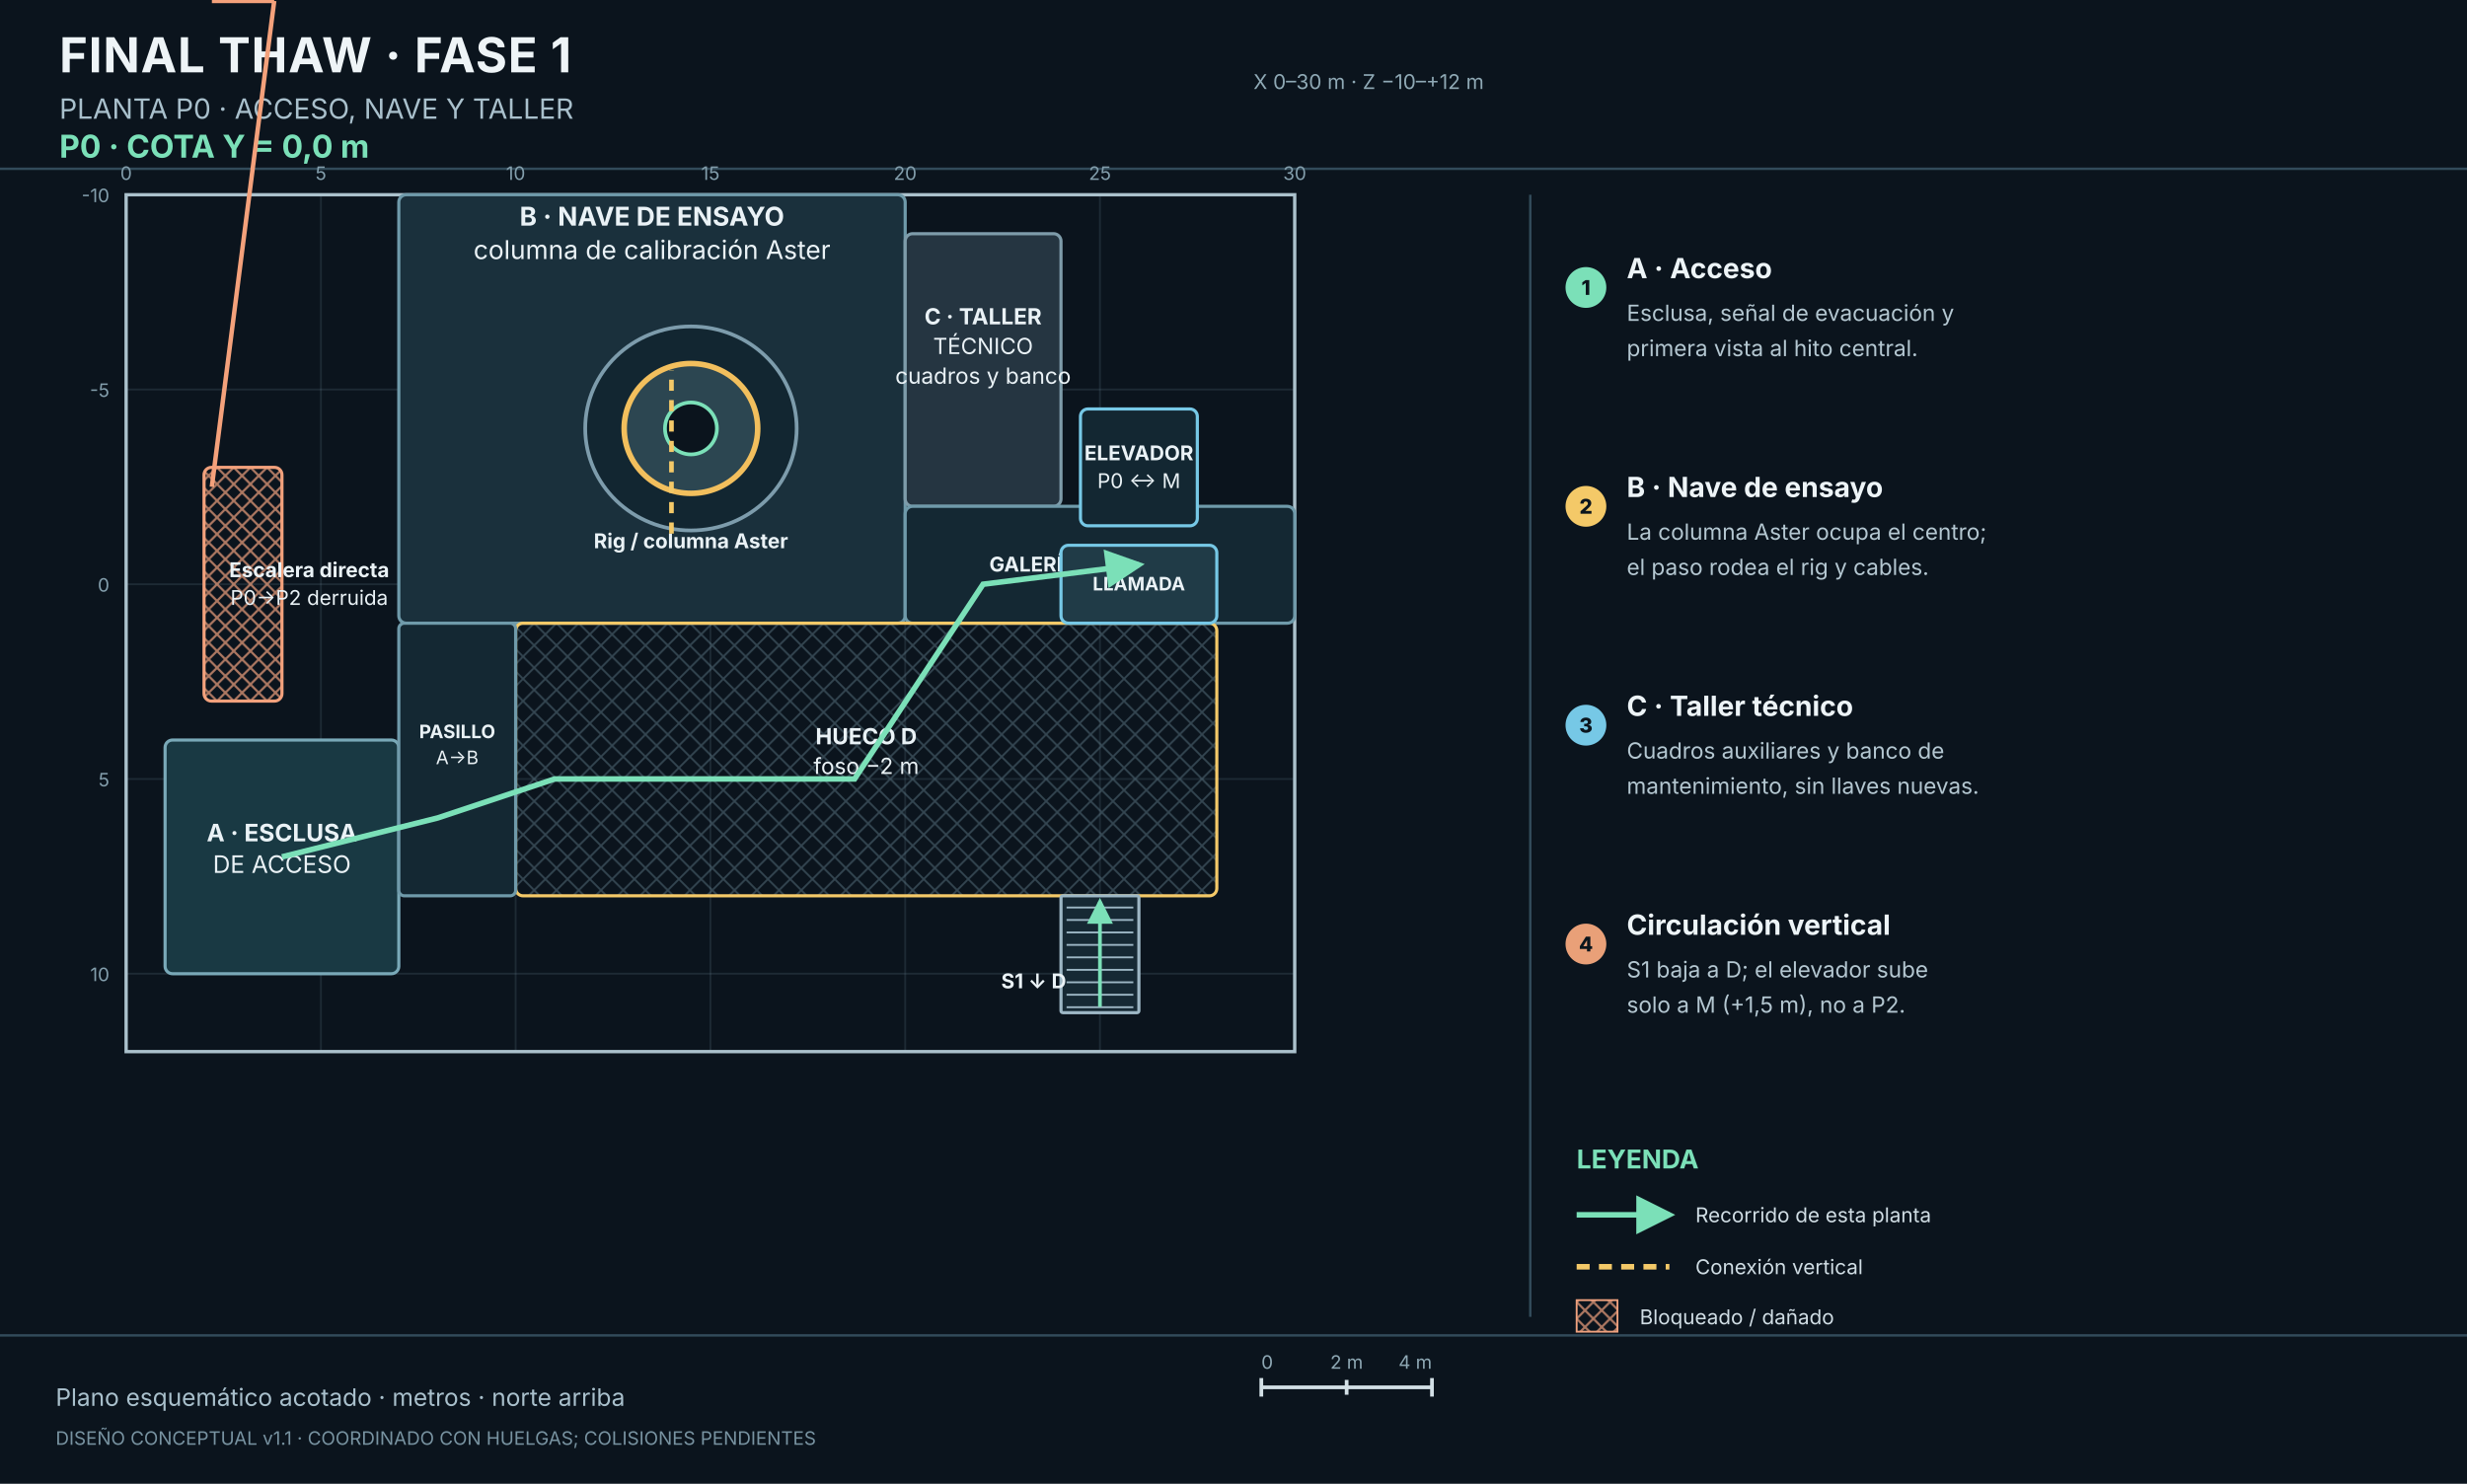
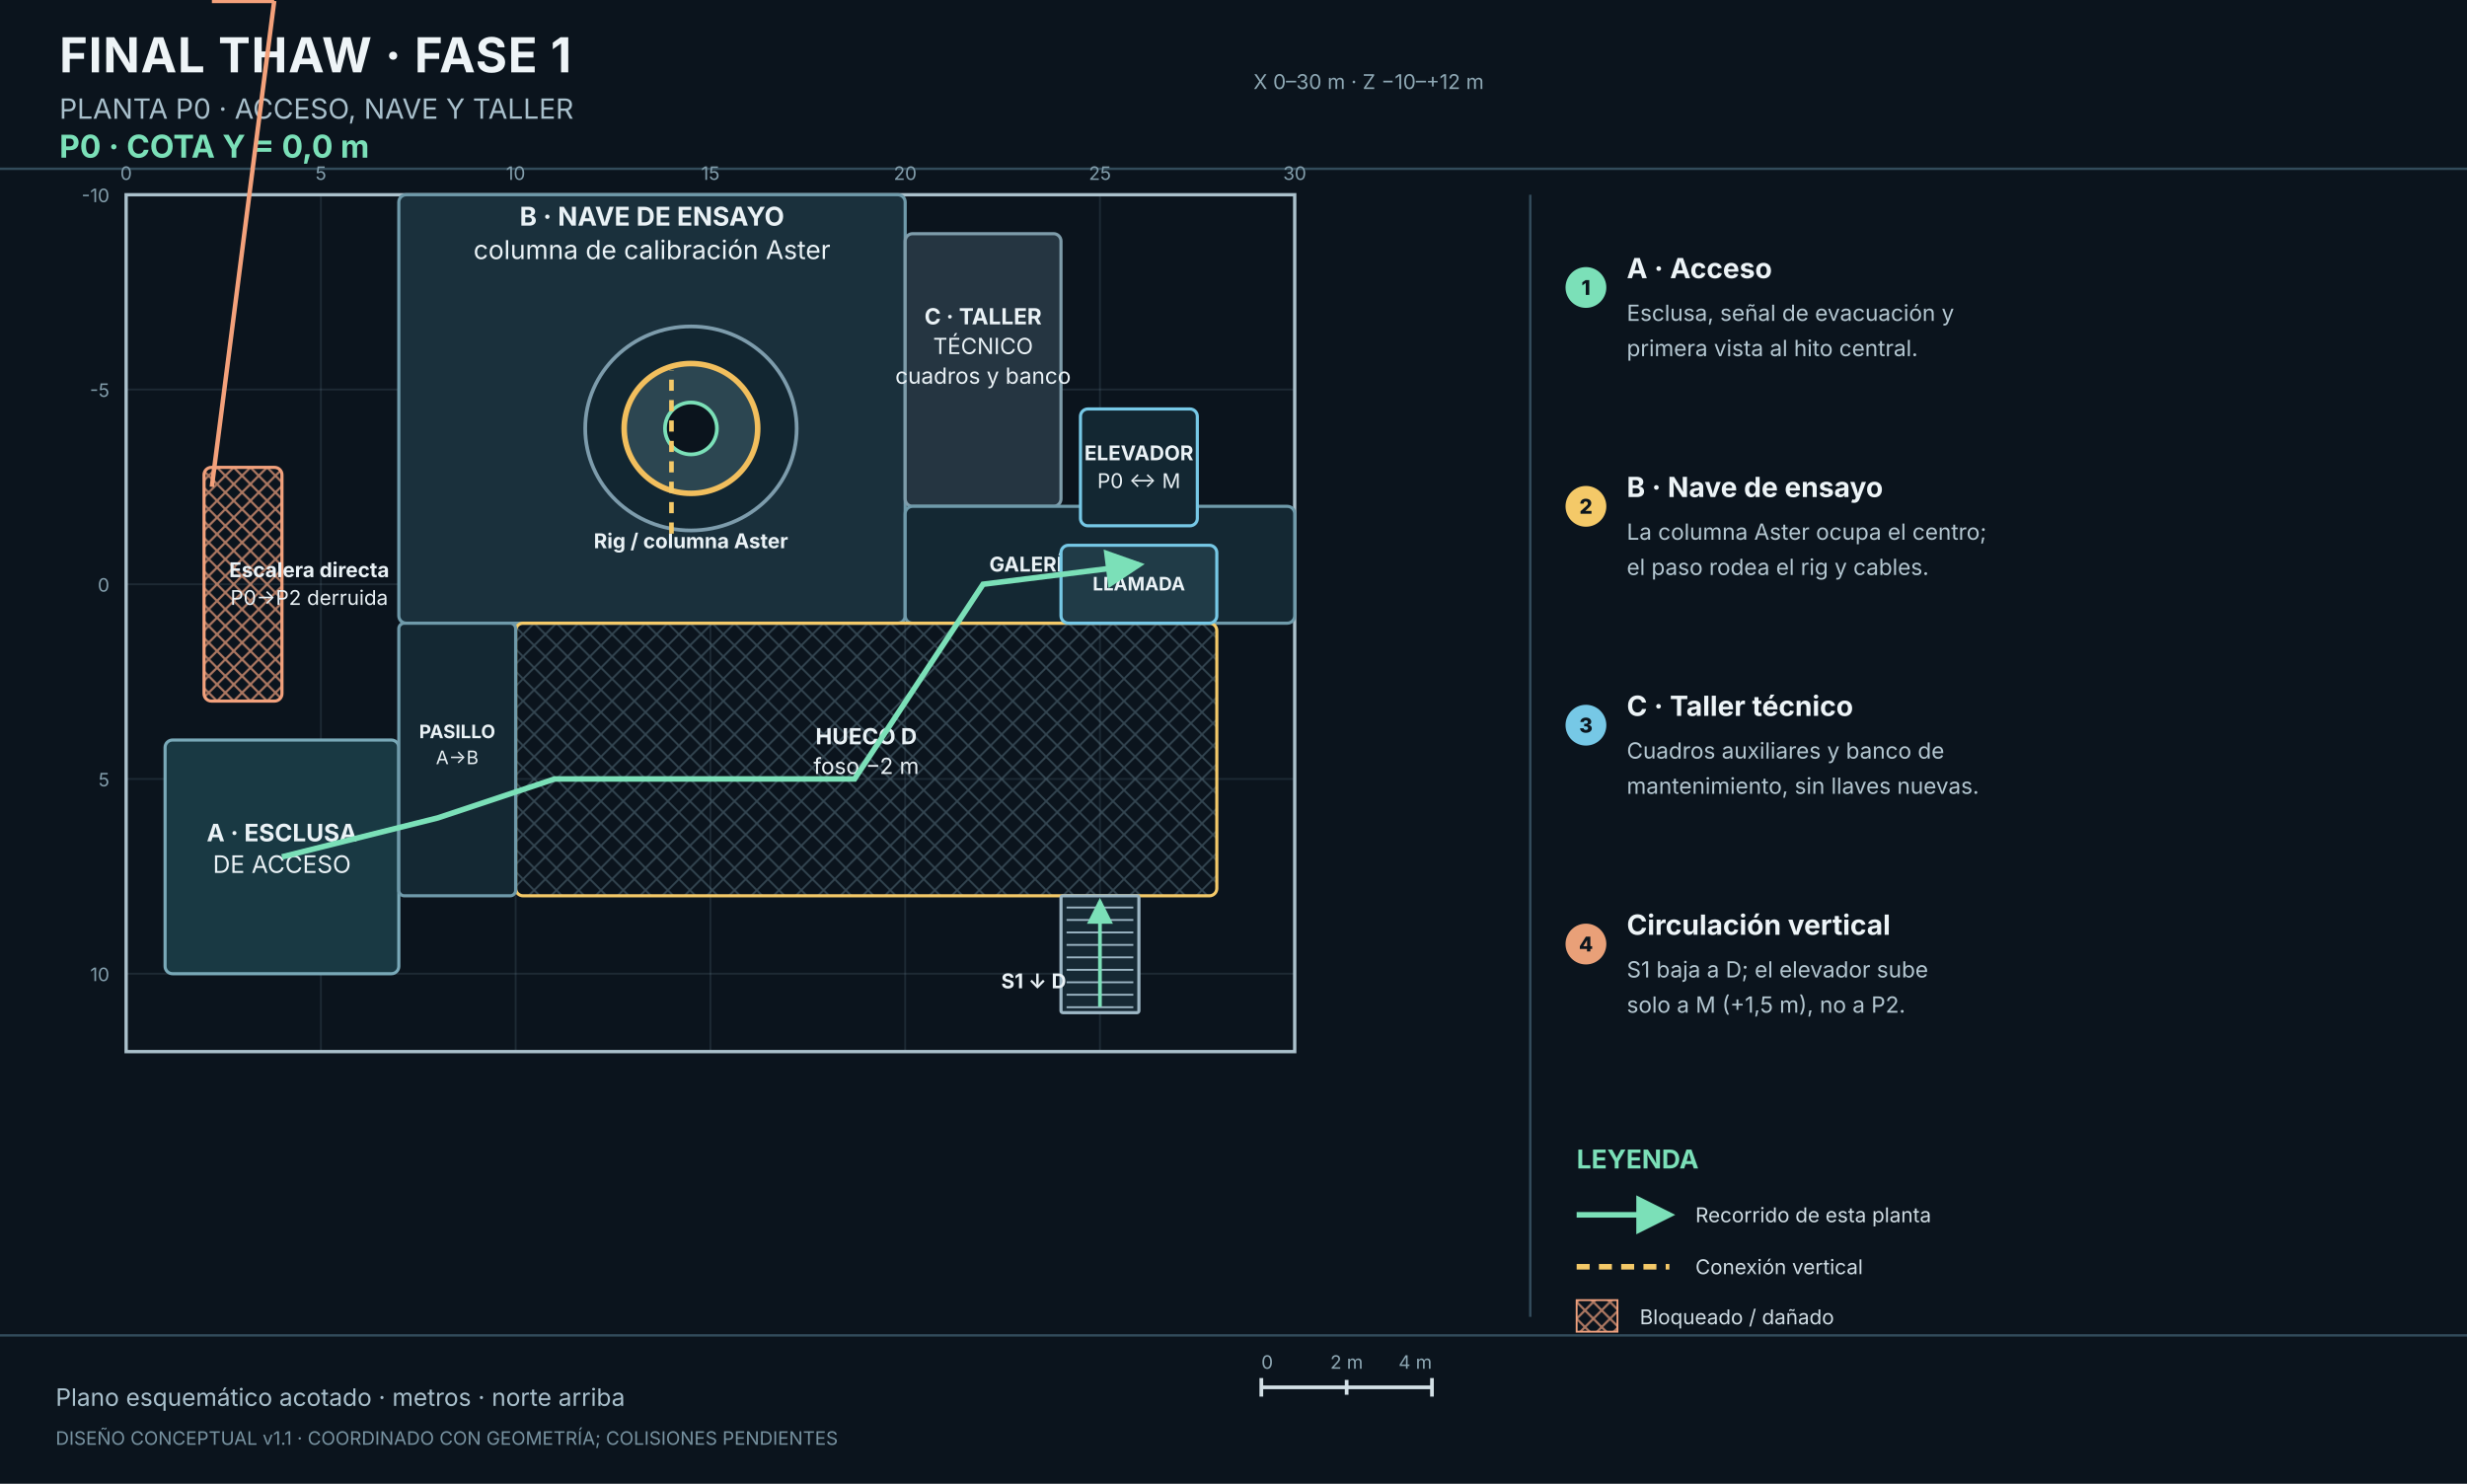
<svg xmlns="http://www.w3.org/2000/svg" viewBox="0 0 1330 800" role="img" aria-label="PLANTA P0 · ACCESO, NAVE Y TALLER">
  <defs>
    <marker id="arrow" viewBox="0 0 10 10" refX="8.5" refY="5" markerWidth="7" markerHeight="7" orient="auto">
      <path d="M0,0 L10,5 L0,10 z" fill="#7be0b8" />
    </marker>
    <marker id="vertical" viewBox="0 0 10 10" refX="8.5" refY="5" markerWidth="7" markerHeight="7" orient="auto">
      <path d="M0,0 L10,5 L0,10 z" fill="#f4c968" />
    </marker>
    <pattern id="blocked" width="9" height="9" patternUnits="userSpaceOnUse">
      <path d="M0,0L9,9M9,0L0,9" stroke="#efa17e" stroke-width="1.2" opacity=".7" />
    </pattern>
    <pattern id="void" width="12" height="12" patternUnits="userSpaceOnUse">
      <path d="M0,0L12,12M12,0L0,12" stroke="#64808e" stroke-width="1" opacity=".45" />
    </pattern>
  </defs>
  <style>text{font-family:Inter,Arial,sans-serif}.title{font-size:26px;font-weight:750;fill:#eef4f7;letter-spacing:.5px}.sub{font-size:15px;fill:#a9c0cc}.level{font-size:17px;font-weight:750;fill:#7be0b8}.room{font-size:13px;fill:#eaf2f6}.small{font-size:11px;fill:#d0dde4}.muted{font-size:11px;fill:#8fa9b5}</style>
  <rect width="1330" height="800" fill="#0b141d" />
  <path d="M0 91H1330M825 105V710M0 720H1330" stroke="#324b5a" stroke-width="1.3" />
  <text x="32" y="39" class="title">FINAL THAW · FASE 1</text>
  <text x="32" y="64" class="sub">PLANTA P0 · ACCESO, NAVE Y TALLER</text>
  <text x="32" y="85" class="level">P0 · COTA Y = 0,0 m</text>
  <text x="800" y="48" text-anchor="end" class="muted">X 0–30 m · Z −10–+12 m</text>
  <line x1="68" y1="105" x2="68" y2="567" stroke="#7895a6" opacity=".17" />
  <text x="68" y="97" font-size="10" text-anchor="middle" fill="#839eac">0</text>
  <line x1="173" y1="105" x2="173" y2="567" stroke="#7895a6" opacity=".17" />
  <text x="173" y="97" font-size="10" text-anchor="middle" fill="#839eac">5</text>
  <line x1="278" y1="105" x2="278" y2="567" stroke="#7895a6" opacity=".17" />
  <text x="278" y="97" font-size="10" text-anchor="middle" fill="#839eac">10</text>
  <line x1="383" y1="105" x2="383" y2="567" stroke="#7895a6" opacity=".17" />
  <text x="383" y="97" font-size="10" text-anchor="middle" fill="#839eac">15</text>
  <line x1="488" y1="105" x2="488" y2="567" stroke="#7895a6" opacity=".17" />
  <text x="488" y="97" font-size="10" text-anchor="middle" fill="#839eac">20</text>
  <line x1="593" y1="105" x2="593" y2="567" stroke="#7895a6" opacity=".17" />
  <text x="593" y="97" font-size="10" text-anchor="middle" fill="#839eac">25</text>
  <line x1="698" y1="105" x2="698" y2="567" stroke="#7895a6" opacity=".17" />
  <text x="698" y="97" font-size="10" text-anchor="middle" fill="#839eac">30</text>
  <line x1="68" y1="105" x2="698" y2="105" stroke="#7895a6" opacity=".17" />
  <text x="59" y="109" font-size="10" text-anchor="end" fill="#839eac">-10</text>
  <line x1="68" y1="210" x2="698" y2="210" stroke="#7895a6" opacity=".17" />
  <text x="59" y="214" font-size="10" text-anchor="end" fill="#839eac">-5</text>
  <line x1="68" y1="315" x2="698" y2="315" stroke="#7895a6" opacity=".17" />
  <text x="59" y="319" font-size="10" text-anchor="end" fill="#839eac">0</text>
  <line x1="68" y1="420" x2="698" y2="420" stroke="#7895a6" opacity=".17" />
  <text x="59" y="424" font-size="10" text-anchor="end" fill="#839eac">5</text>
  <line x1="68" y1="525" x2="698" y2="525" stroke="#7895a6" opacity=".17" />
  <text x="59" y="529" font-size="10" text-anchor="end" fill="#839eac">10</text>
  <rect x="68" y="105" width="630" height="462" fill="none" stroke="#abc1cc" stroke-width="1.8" />
  <rect x="89" y="399" width="126" height="126" rx="4" fill="#193943" stroke="#79a9b8" stroke-width="1.7" />
  <text x="152" y="453.633" text-anchor="middle" font-size="13" font-family="Inter,Arial,sans-serif" font-weight="700" fill="#eaf2f6">A · ESCLUSA</text>
  <text x="152" y="470.633" text-anchor="middle" font-size="13" font-family="Inter,Arial,sans-serif" font-weight="400" fill="#eaf2f6">DE ACCESO</text>
  <rect x="215" y="105" width="273" height="231" rx="4" fill="#1a303c" stroke="#6f9aaa" stroke-width="1.7" />
  <text x="351.5" y="121.667" text-anchor="middle" font-size="14" font-family="Inter,Arial,sans-serif" font-weight="700" fill="#eaf2f6">B · NAVE DE ENSAYO</text>
  <text x="351.5" y="139.667" text-anchor="middle" font-size="14" font-family="Inter,Arial,sans-serif" font-weight="400" fill="#eaf2f6">columna de calibración Aster</text>
  <rect x="488" y="126" width="84" height="147" rx="4" fill="#253541" stroke="#7e9caa" stroke-width="1.7" />
  <text x="530" y="174.9" text-anchor="middle" font-size="12" font-family="Inter,Arial,sans-serif" font-weight="700" fill="#eaf2f6">C · TALLER</text>
  <text x="530" y="190.9" text-anchor="middle" font-size="12" font-family="Inter,Arial,sans-serif" font-weight="400" fill="#eaf2f6">TÉCNICO</text>
  <text x="530" y="206.9" text-anchor="middle" font-size="12" font-family="Inter,Arial,sans-serif" font-weight="400" fill="#eaf2f6">cuadros y banco</text>
  <rect x="488" y="273" width="210" height="63" rx="4" fill="#142833" stroke="#6f9aaa" stroke-width="1.7" />
  <text x="593" y="308.167" text-anchor="middle" font-size="11" font-family="Inter,Arial,sans-serif" font-weight="700" fill="#eaf2f6">GALERÍA DE SERVICIO</text>
  <ellipse cx="372.5" cy="231" rx="57" ry="55" fill="#122631" stroke="#7d9cac" stroke-width="2" />
  <ellipse cx="372.5" cy="231" rx="36" ry="35" fill="#2c4651" stroke="#f2bf5d" stroke-width="3" />
  <ellipse cx="372.5" cy="231" rx="14" ry="14" fill="#0b141d" stroke="#7be0b8" stroke-width="2" />
  <text x="372.5" y="295.567" text-anchor="middle" font-size="11" font-family="Inter,Arial,sans-serif" font-weight="700" fill="#eaf2f6">Rig / columna Aster</text>
  <rect x="278" y="336" width="378" height="147" rx="4" fill="url(#void)" stroke="#f4c968" stroke-width="1.7" />
  <text x="467" y="401.3" text-anchor="middle" font-size="12" font-family="Inter,Arial,sans-serif" font-weight="700" fill="#eaf2f6">HUECO D</text>
  <text x="467" y="417.3" text-anchor="middle" font-size="12" font-family="Inter,Arial,sans-serif" font-weight="400" fill="#eaf2f6">foso −2 m</text>
  <rect x="215" y="336" width="63" height="147" rx="3" fill="#142833" stroke="#6f9aaa" stroke-width="1.7" />
  <text x="246.5" y="398" text-anchor="middle" font-size="10" font-family="Inter,Arial,sans-serif" font-weight="700" fill="#eaf2f6">PASILLO</text>
  <text x="246.5" y="412" text-anchor="middle" font-size="10" font-family="Inter,Arial,sans-serif" font-weight="400" fill="#eaf2f6">A→B</text>
  <rect x="572" y="483" width="42" height="63" rx="1" fill="#162934" stroke="#9db7c5" stroke-width="1.7" />
  <line x1="575" y1="489.3" x2="611" y2="489.3" stroke="#9db7c5" stroke-width="1" />
  <line x1="575" y1="496.02" x2="611" y2="496.02" stroke="#9db7c5" stroke-width="1" />
  <line x1="575" y1="502.74" x2="611" y2="502.74" stroke="#9db7c5" stroke-width="1" />
  <line x1="575" y1="509.46" x2="611" y2="509.46" stroke="#9db7c5" stroke-width="1" />
  <line x1="575" y1="516.18" x2="611" y2="516.18" stroke="#9db7c5" stroke-width="1" />
  <line x1="575" y1="522.9" x2="611" y2="522.9" stroke="#9db7c5" stroke-width="1" />
  <line x1="575" y1="529.62" x2="611" y2="529.62" stroke="#9db7c5" stroke-width="1" />
  <line x1="575" y1="536.34" x2="611" y2="536.34" stroke="#9db7c5" stroke-width="1" />
  <line x1="575" y1="543.06" x2="611" y2="543.06" stroke="#9db7c5" stroke-width="1" />
  <polyline points="593,542.85 593,486.15" fill="none" stroke="#7be0b8" stroke-width="2" marker-end="url(#arrow)" />
  <text x="557.3" y="532.867" text-anchor="middle" font-size="11" font-family="Inter,Arial,sans-serif" font-weight="700" fill="#eaf2f6">S1 ↓ D</text>
  <rect x="582.5" y="220.5" width="63" height="63" rx="4" fill="#132732" stroke="#76c8e6" stroke-width="1.7" />
  <text x="614" y="248.167" text-anchor="middle" font-size="11" font-family="Inter,Arial,sans-serif" font-weight="700" fill="#eaf2f6">ELEVADOR</text>
  <text x="614" y="263.167" text-anchor="middle" font-size="11" font-family="Inter,Arial,sans-serif" font-weight="400" fill="#eaf2f6">P0 ↔ M</text>
  <rect x="572" y="294" width="84" height="42" rx="4" fill="#203b47" stroke="#76c8e6" stroke-width="1.7" />
  <text x="614" y="318.333" text-anchor="middle" font-size="10" font-family="Inter,Arial,sans-serif" font-weight="700" fill="#eaf2f6">LLAMADA</text>
  <rect x="110" y="252" width="42" height="126" rx="4" fill="url(#blocked)" stroke="#f2a17c" stroke-width="1.7" />
  <path d="M114.2 262.5L147.837.5M147.826.5L114.237.5" stroke="#f4a17b" stroke-width="2.4" />
  <text x="166.7" y="311.167" text-anchor="middle" font-size="11" font-family="Inter,Arial,sans-serif" font-weight="700" fill="#eaf2f6">Escalera directa</text>
  <text x="166.7" y="326.167" text-anchor="middle" font-size="11" font-family="Inter,Arial,sans-serif" font-weight="400" fill="#eaf2f6">P0→P2 derruida</text>
  <polyline points="152,462 236,441 299,420 460.7,420 530,315 614,304.5" fill="none" stroke="#7be0b8" stroke-width="3" marker-end="url(#arrow)" />
  <path d="M362 287.7 L362 199.5" stroke="#f4c968" stroke-width="2.5" stroke-dasharray="6 5" />
  <circle cx="855" cy="155" r="11" fill="#7be0b8" />
  <text x="855" y="159" font-size="11" text-anchor="middle" font-weight="800" fill="#0b151d">1</text>
  <text x="877" y="150" font-size="15" font-weight="700" fill="#edf4f7">A · Acceso</text>
  <text x="877" y="173" font-size="12" fill="#b4c7d1">Esclusa, señal de evacuación y</text>
  <text x="877" y="192" font-size="12" fill="#b4c7d1">primera vista al hito central.</text>
  <circle cx="855" cy="273" r="11" fill="#f4c968" />
  <text x="855" y="277" font-size="11" text-anchor="middle" font-weight="800" fill="#0b151d">2</text>
  <text x="877" y="268" font-size="15" font-weight="700" fill="#edf4f7">B · Nave de ensayo</text>
  <text x="877" y="291" font-size="12" fill="#b4c7d1">La columna Aster ocupa el centro;</text>
  <text x="877" y="310" font-size="12" fill="#b4c7d1">el paso rodea el rig y cables.</text>
  <circle cx="855" cy="391" r="11" fill="#76c8e6" />
  <text x="855" y="395" font-size="11" text-anchor="middle" font-weight="800" fill="#0b151d">3</text>
  <text x="877" y="386" font-size="15" font-weight="700" fill="#edf4f7">C · Taller técnico</text>
  <text x="877" y="409" font-size="12" fill="#b4c7d1">Cuadros auxiliares y banco de</text>
  <text x="877" y="428" font-size="12" fill="#b4c7d1">mantenimiento, sin llaves nuevas.</text>
  <circle cx="855" cy="509" r="11" fill="#e9a078" />
  <text x="855" y="513" font-size="11" text-anchor="middle" font-weight="800" fill="#0b151d">4</text>
  <text x="877" y="504" font-size="15" font-weight="700" fill="#edf4f7">Circulación vertical</text>
  <text x="877" y="527" font-size="12" fill="#b4c7d1">S1 baja a D; el elevador sube</text>
  <text x="877" y="546" font-size="12" fill="#b4c7d1">solo a M (+1,5 m), no a P2.</text>
  <g transform="translate(850 630)">
    <text x="0" y="0" font-size="14" font-weight="750" fill="#7be0b8">LEYENDA</text>
    <line x1="0" y1="25" x2="50" y2="25" stroke="#7be0b8" stroke-width="3" marker-end="url(#arrow)" />
    <text x="64" y="29" class="small">Recorrido de esta planta</text>
    <line x1="0" y1="53" x2="50" y2="53" stroke="#f4c968" stroke-width="3" stroke-dasharray="7 5" />
    <text x="64" y="57" class="small">Conexión vertical</text>
    <rect x="0" y="71" width="22" height="17" fill="url(#blocked)" stroke="#efa17e" />
    <text x="34" y="84" class="small">Bloqueado / dañado</text>
  </g>
  <text x="30" y="758" font-size="13" fill="#a9c0cc">Plano esquemático acotado · metros · norte arriba</text>
-   <text x="30" y="779" font-size="10" fill="#7893a1">DISEÑO CONCEPTUAL v1.1 · COORDINADO CON HUELGAS; COLISIONES PENDIENTES</text>
+   <text x="30" y="779" font-size="10" fill="#7893a1">DISEÑO CONCEPTUAL v1.1 · COORDINADO CON GEOMETRÍA; COLISIONES PENDIENTES</text>
  <path d="M680 748H772M680 743V753M726 744V752M772 743V753" stroke="#d3e0e6" stroke-width="2" />
  <text x="680" y="738" font-size="10" fill="#8fa9b5">0</text>
  <text x="726" y="738" font-size="10" text-anchor="middle" fill="#8fa9b5">2 m</text>
  <text x="772" y="738" font-size="10" text-anchor="end" fill="#8fa9b5">4 m</text>
</svg>
